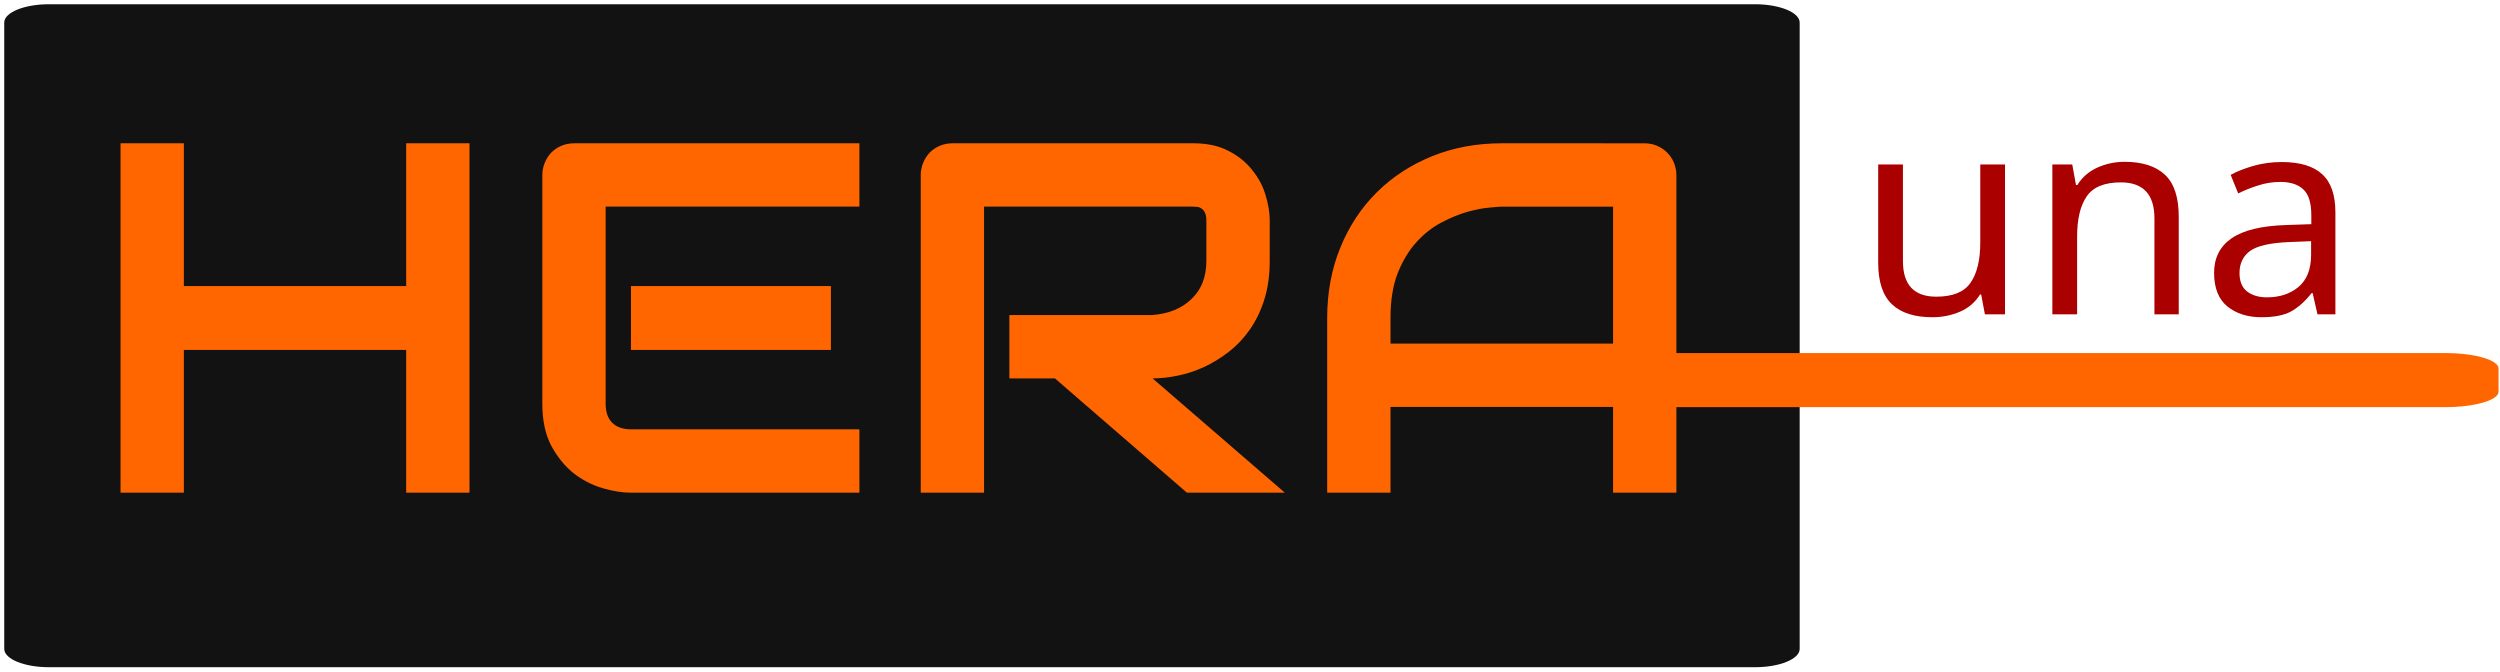
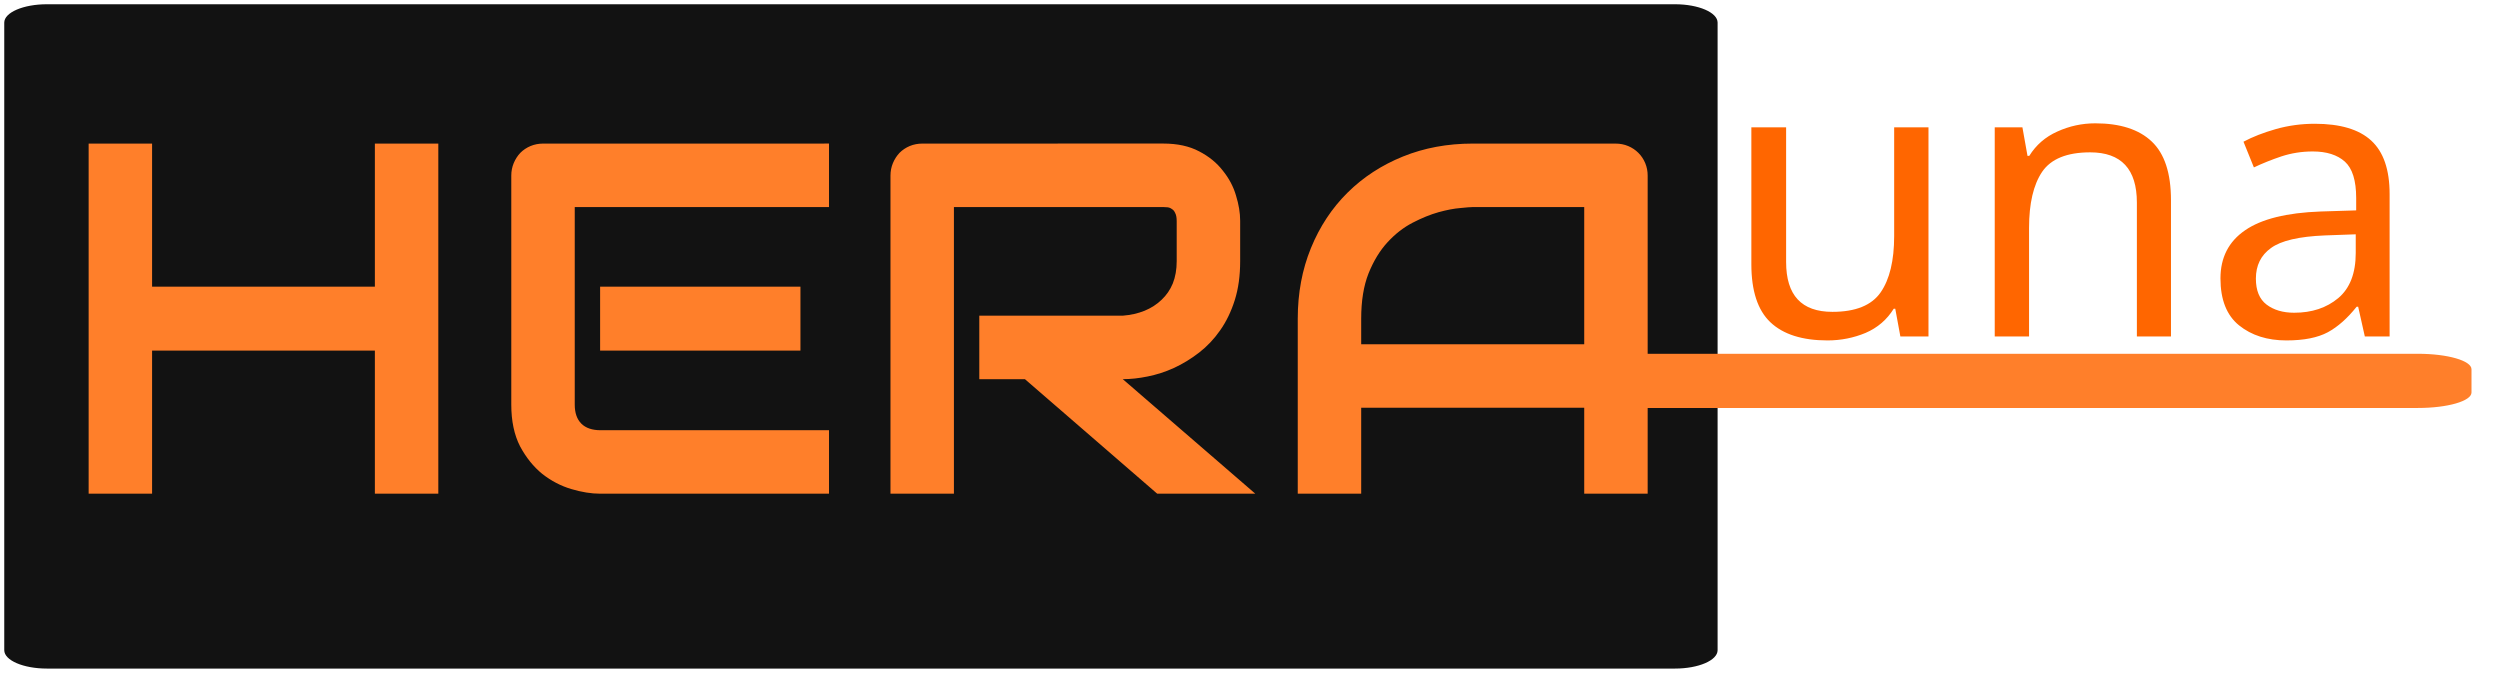
- <svg xmlns="http://www.w3.org/2000/svg" width="176.74mm" height="47.469mm" version="1.1" viewBox="0 0 176.74 47.469">
-   <defs>
-     <radialGradient id="radialGradient3810" cx="101.68" cy="144.39" r="64.684" gradientTransform="matrix(1 0 0 .55006 0 64.966)" gradientUnits="userSpaceOnUse">
-       <stop stop-color="#fff" offset="0" />
-       <stop stop-color="#fff" stop-opacity="0" offset="1" />
-     </radialGradient>
-   </defs>
-   <g transform="translate(-5.5361 -98.73)">
-     <rect x="37.042" y="108.86" width="129.27" height="71.06" rx="3.78" ry="1.587" fill="url(#radialGradient3810)" fill-rule="evenodd" opacity=".926" stroke-opacity="0" style="paint-order:markers stroke fill" />
-     <rect x="5.836" y="99.03" width="126.93" height="46.869" rx="3.157" ry="1.295" fill-rule="evenodd" opacity=".926" stroke-opacity="0" style="paint-order:markers stroke fill" />
-     <path d="m14.058 108.86v24.701h4.476v-10.094h15.718v10.094h4.476v-24.701h-4.476v10.094h-15.718v-10.094zm32.073 0c-0.321 0-0.62 0.057-0.895 0.172-0.275 0.115-0.516 0.276-0.723 0.483-0.195 0.207-0.35 0.448-0.465 0.723-0.115 0.276-0.172 0.568-0.172 0.878v16.158c0 1.16 0.207 2.142 0.62 2.946 0.425 0.792 0.947 1.441 1.567 1.946 0.631 0.494 1.314 0.85 2.049 1.068 0.735 0.218 1.411 0.327 2.031 0.327h16.149v-4.478h-16.114c-0.597 0-1.05-0.155-1.36-0.465-0.31-0.31-0.465-0.758-0.465-1.344v-13.936h17.939v-4.479zm26.754 0c-0.321 0-0.62 0.057-0.896 0.172-0.275 0.115-0.516 0.276-0.723 0.483-0.195 0.207-0.35 0.448-0.465 0.723-0.115 0.276-0.172 0.568-0.172 0.878v22.445h4.476v-20.223h14.771c0.092 0 0.189 6e-3 0.292 0.017 0.115 0.011 0.218 0.051 0.31 0.12 0.103 0.057 0.184 0.155 0.241 0.293 0.069 0.126 0.103 0.316 0.103 0.568v2.825c0 0.586-0.092 1.108-0.275 1.567-0.184 0.448-0.448 0.832-0.792 1.154-0.333 0.322-0.734 0.58-1.205 0.775-0.459 0.184-0.97 0.299-1.532 0.345h-10.123v4.479h3.22l9.331 8.079h6.921l-9.348-8.079c0.551 0 1.136-0.063 1.756-0.19 0.631-0.126 1.251-0.327 1.859-0.603 0.62-0.287 1.211-0.649 1.774-1.085 0.562-0.436 1.056-0.959 1.48-1.567 0.436-0.62 0.78-1.332 1.033-2.136 0.253-0.804 0.379-1.717 0.379-2.739v-2.86c0-0.551-0.098-1.142-0.293-1.774-0.184-0.632-0.494-1.217-0.93-1.757-0.425-0.551-0.981-1.005-1.67-1.361-0.689-0.367-1.532-0.551-2.531-0.551zm38.821 0c-1.779 0-3.42 0.304-4.923 0.913-1.504 0.609-2.806 1.458-3.908 2.549-1.102 1.091-1.963 2.394-2.582 3.91-0.62 1.516-0.93 3.175-0.93 4.978v12.351h4.476v-6.063h15.735v6.063h4.476v-6.048h54.346c2.093 0 3.777-0.487 3.777-1.092v-1.64c0-0.605-1.685-1.091-3.777-1.091h-54.346v-12.573c0-0.31-0.057-0.603-0.172-0.878-0.115-0.276-0.275-0.517-0.482-0.723-0.207-0.207-0.448-0.368-0.723-0.483-0.275-0.115-0.568-0.172-0.878-0.172zm0 4.479h7.868v9.681h-15.735v-1.809c0-1.252 0.172-2.314 0.516-3.187 0.356-0.884 0.803-1.619 1.343-2.204 0.539-0.586 1.13-1.045 1.773-1.378 0.643-0.333 1.251-0.58 1.825-0.741 0.585-0.161 1.096-0.259 1.532-0.293 0.448-0.046 0.74-0.069 0.878-0.069zm-61.563 5.615v4.513h14.134v-4.513z" fill="#f60" />
-     <text transform="scale(.99972 1.0003)" x="136.792" y="120.918" fill="#000000" font-family="sans-serif" font-size="19.75px" stroke-width=".265" style="line-height:1.25" xml:space="preserve">
-       <tspan x="136.792" y="120.918" fill="#aa0000" font-family="Audiowide" font-size="19.75px" stroke-width=".265">una</tspan>
+ <svg xmlns="http://www.w3.org/2000/svg" width="176.38mm" height="47.469mm" version="1.1" viewBox="0 0 176.38 47.469">
+   <g transform="translate(-7.8039 -98.73)">
+     <rect x="8.104" y="99.03" width="120.88" height="46.869" rx="3.007" ry="1.295" fill-rule="evenodd" opacity=".926" stroke-opacity="0" style="paint-order:markers stroke fill" />
+     <path d="m14.058 108.86v24.701h4.476v-10.094h15.718v10.094h4.476v-24.701h-4.476v10.094h-15.718v-10.094zm32.073 0c-0.321 0-0.62 0.057-0.895 0.172-0.275 0.115-0.516 0.276-0.723 0.483-0.195 0.207-0.35 0.448-0.465 0.723-0.115 0.276-0.172 0.568-0.172 0.878v16.158c0 1.16 0.207 2.142 0.62 2.946 0.425 0.792 0.947 1.441 1.567 1.946 0.631 0.494 1.314 0.85 2.049 1.068 0.735 0.218 1.411 0.327 2.031 0.327h16.149v-4.478h-16.114c-0.597 0-1.05-0.155-1.36-0.465-0.31-0.31-0.465-0.758-0.465-1.344v-13.936h17.939v-4.479zm26.754 0c-0.321 0-0.62 0.057-0.896 0.172-0.275 0.115-0.516 0.276-0.723 0.483-0.195 0.207-0.35 0.448-0.465 0.723-0.115 0.276-0.172 0.568-0.172 0.878v22.445h4.476v-20.223h14.771c0.092 0 0.189 6e-3 0.292 0.017 0.115 0.011 0.218 0.051 0.31 0.12 0.103 0.057 0.184 0.155 0.241 0.293 0.069 0.126 0.103 0.316 0.103 0.568v2.825c0 0.586-0.092 1.108-0.275 1.567-0.184 0.448-0.448 0.832-0.792 1.154-0.333 0.322-0.734 0.58-1.205 0.775-0.459 0.184-0.97 0.299-1.532 0.345h-10.123v4.479h3.22l9.331 8.079h6.921l-9.348-8.079c0.551 0 1.136-0.063 1.756-0.19 0.631-0.126 1.251-0.327 1.859-0.603 0.62-0.287 1.211-0.649 1.774-1.085 0.562-0.436 1.056-0.959 1.48-1.567 0.436-0.62 0.78-1.332 1.033-2.136 0.253-0.804 0.379-1.717 0.379-2.739v-2.86c0-0.551-0.098-1.142-0.293-1.774-0.184-0.632-0.494-1.217-0.93-1.757-0.425-0.551-0.981-1.005-1.67-1.361-0.689-0.367-1.532-0.551-2.531-0.551zm38.821 0c-1.779 0-3.42 0.304-4.923 0.913-1.504 0.609-2.806 1.458-3.908 2.549-1.102 1.091-1.963 2.394-2.582 3.91-0.62 1.516-0.93 3.175-0.93 4.978v12.351h4.476v-6.063h15.735v6.063h4.476v-6.048h54.346c2.093 0 3.777-0.487 3.777-1.092v-1.64c0-0.605-1.685-1.091-3.777-1.091h-54.346v-12.573c0-0.31-0.057-0.603-0.172-0.878-0.115-0.276-0.275-0.517-0.482-0.723-0.207-0.207-0.448-0.368-0.723-0.483-0.275-0.115-0.568-0.172-0.878-0.172zm0 4.479h7.868v9.681h-15.735v-1.809c0-1.252 0.172-2.314 0.516-3.187 0.356-0.884 0.803-1.619 1.343-2.204 0.539-0.586 1.13-1.045 1.773-1.378 0.643-0.333 1.251-0.58 1.825-0.741 0.585-0.161 1.096-0.259 1.532-0.293 0.448-0.046 0.74-0.069 0.878-0.069zm-61.563 5.615v4.513h14.134v-4.513z" fill="#ff7f2a" />
+     <text transform="scale(.99972 1.0003)" x="129.23" y="122.43" fill="#ff6600" font-family="sans-serif" font-size="27.517px" stroke-width=".265" style="line-height:1.25" xml:space="preserve">
+       <tspan x="129.23" y="122.43" fill="#ff6600" font-family="Audiowide" font-size="27.517px" stroke-width=".265">una</tspan>
    </text>
  </g>
</svg>
